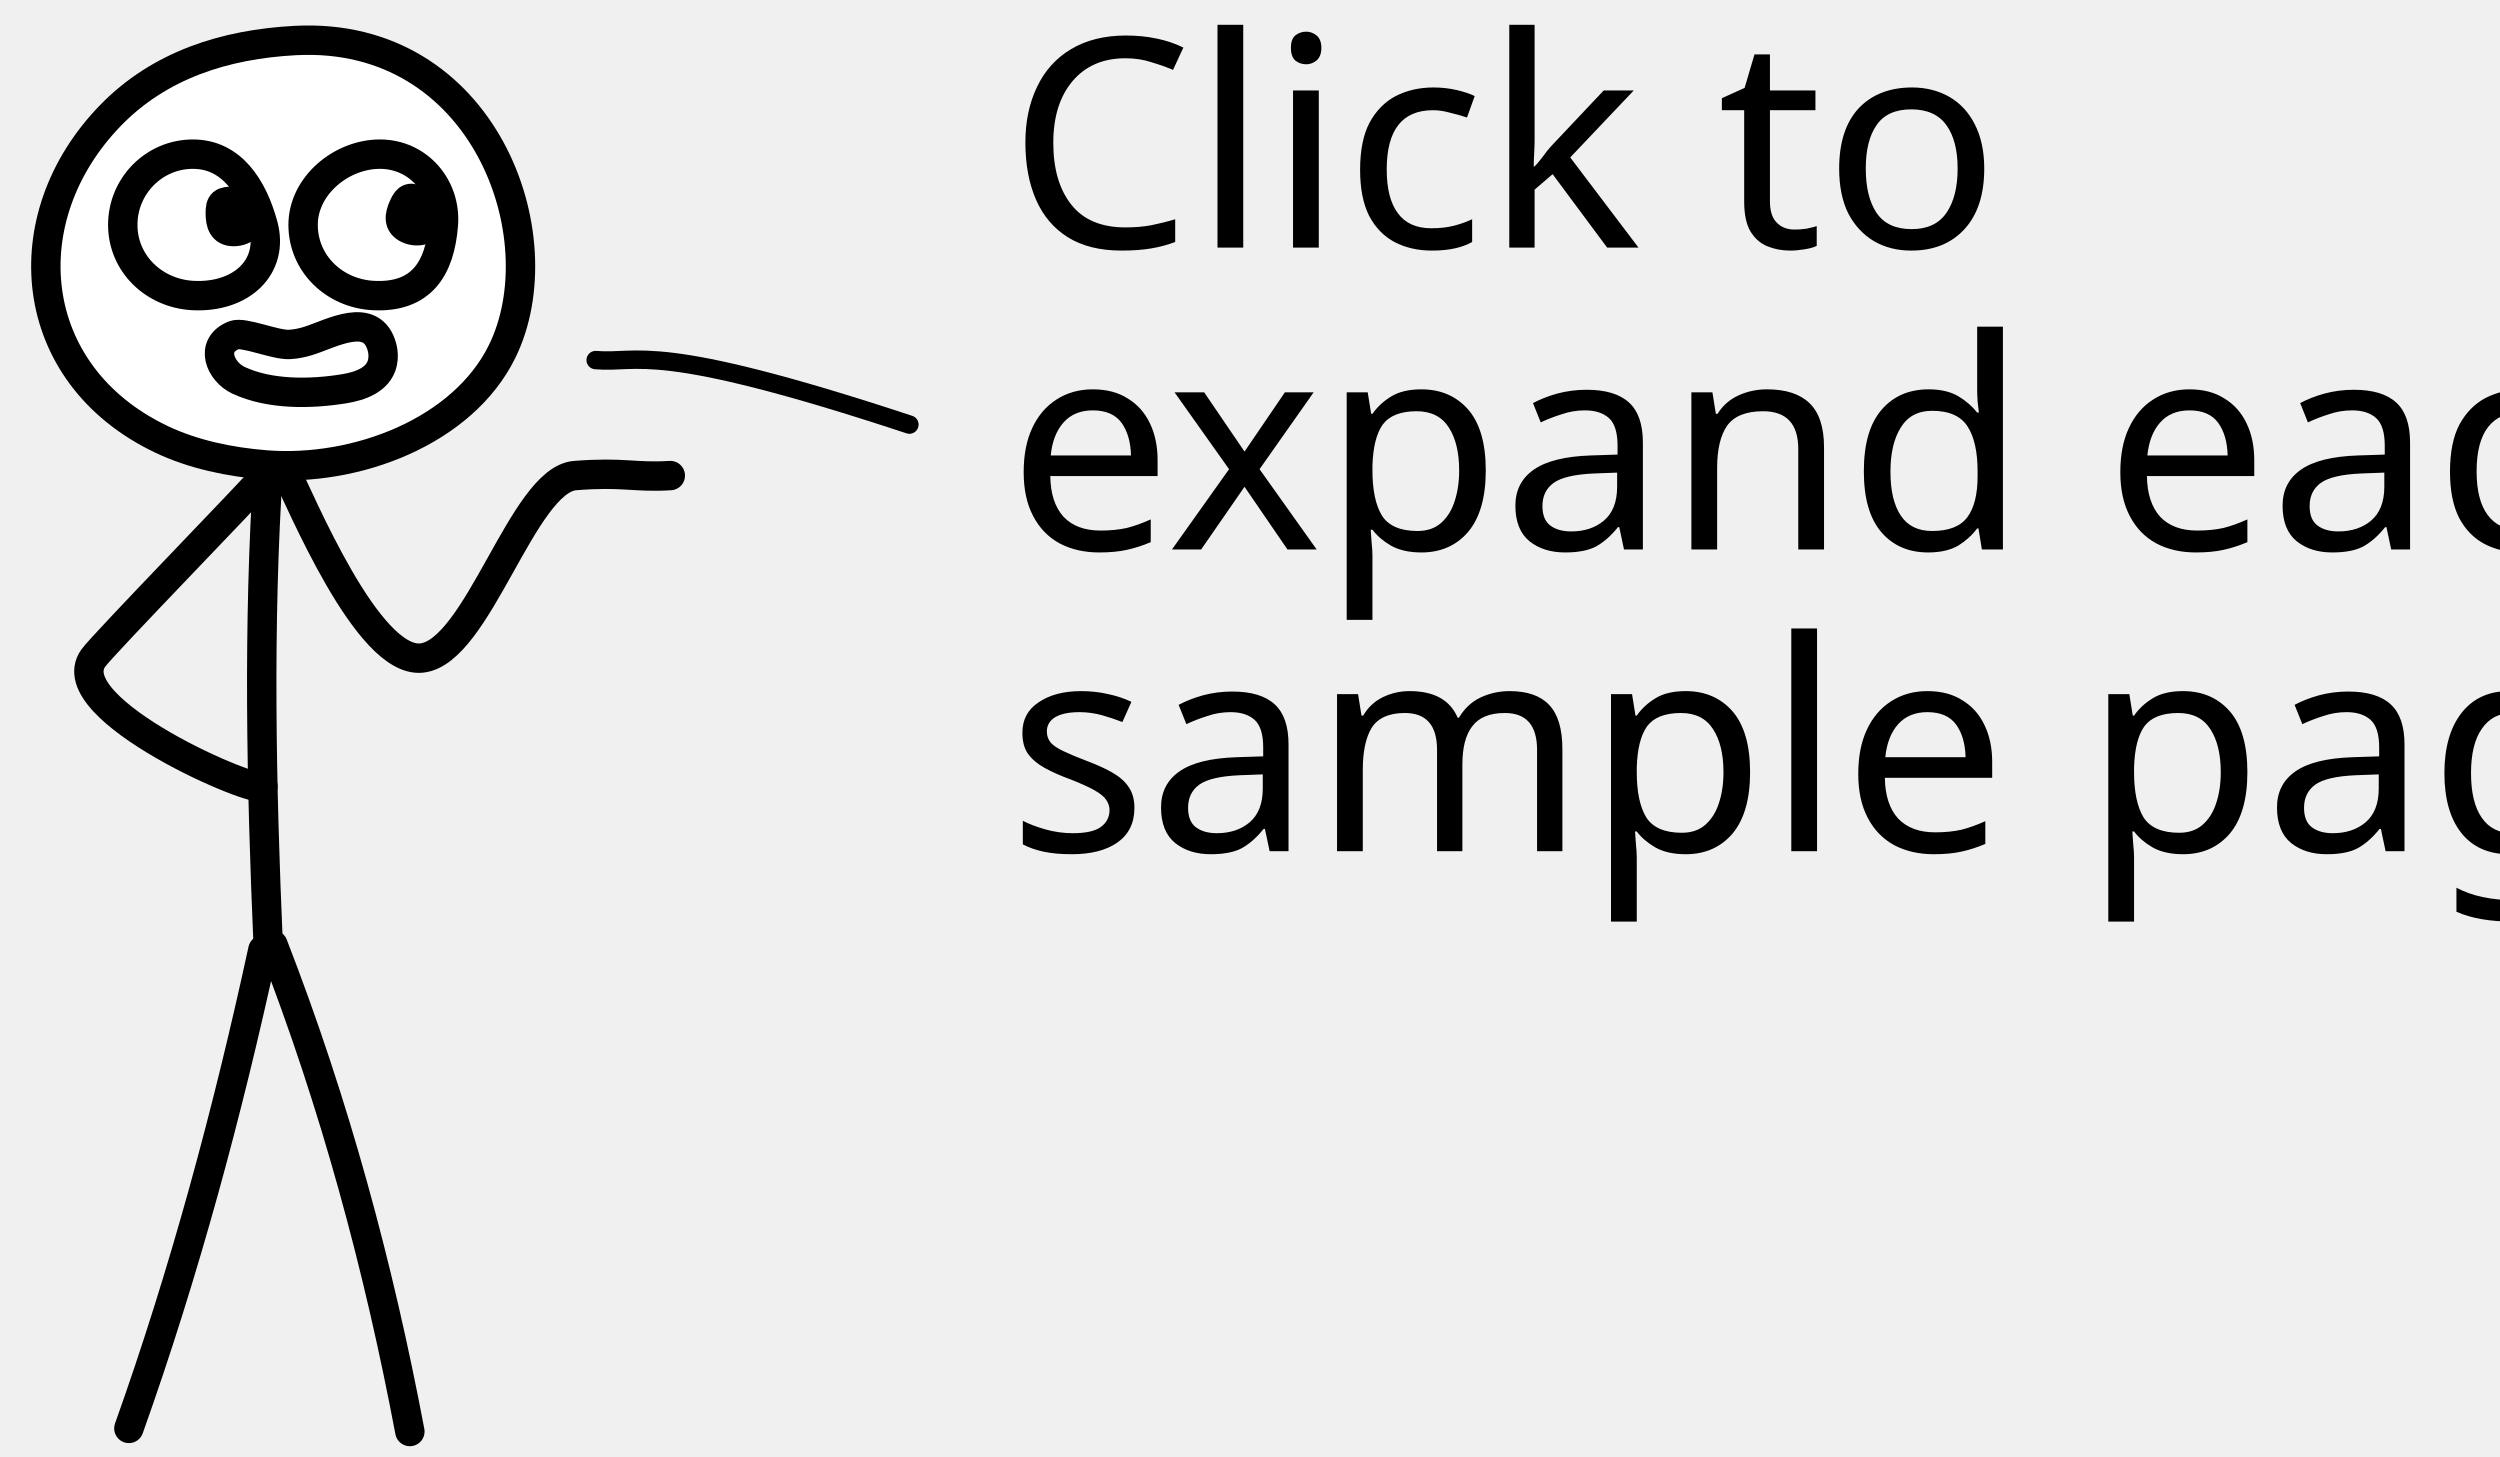
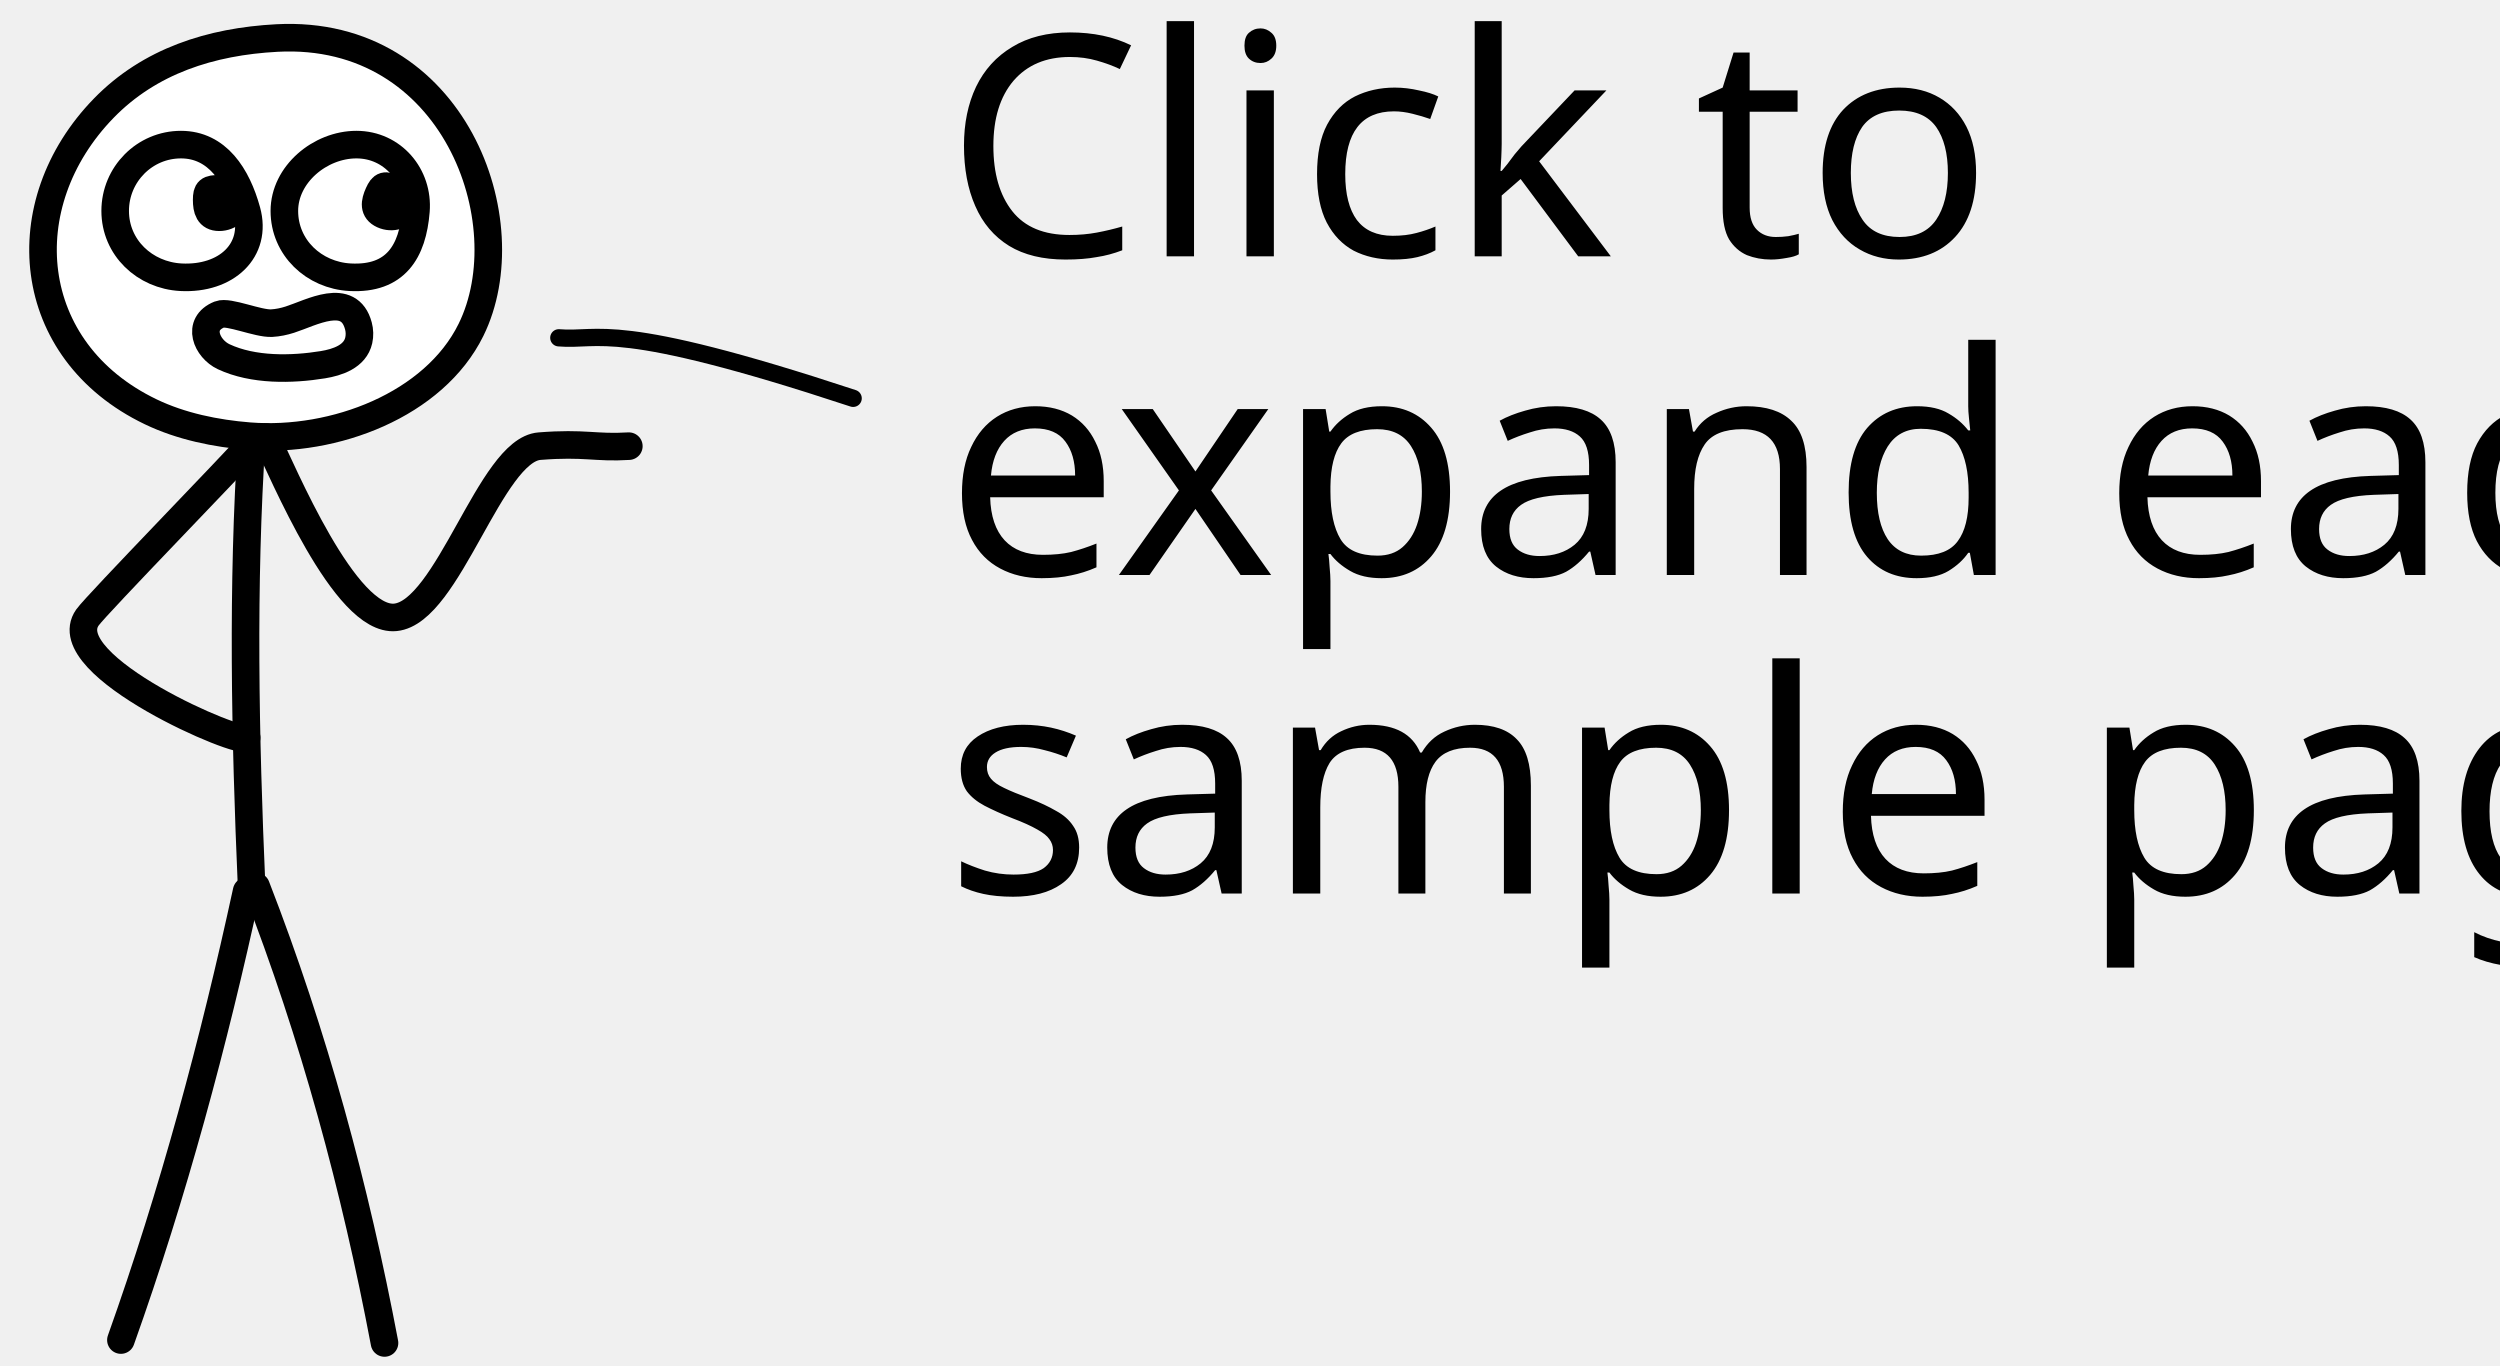
- <svg xmlns="http://www.w3.org/2000/svg" width="100%" height="100%" viewBox="0 0 91 53" version="1.1" xml:space="preserve" style="fill-rule:evenodd;clip-rule:evenodd;stroke-linecap:round;stroke-linejoin:round;stroke-miterlimit:1.5;">
-   <rect id="stickman-gesturing-to-side" x="0.669" y="0" width="90" height="53" style="fill:none;" />
+ <svg xmlns="http://www.w3.org/2000/svg" width="100%" height="100%" viewBox="0 0 97 53" version="1.1" xml:space="preserve" style="fill-rule:evenodd;clip-rule:evenodd;stroke-linecap:round;stroke-linejoin:round;stroke-miterlimit:1.5;">
+   <rect id="stickman-gesturing-to-side" x="0.669" y="0" width="96" height="53" style="fill:none;" />
  <path d="M10.747,1.475C8.177,1.611 5.805,2.371 4.029,4.195C0.404,7.918 0.912,13.609 5.852,15.98C7.025,16.543 8.374,16.821 9.679,16.924C12.962,17.182 16.841,15.711 18.275,12.798C20.33,8.626 17.622,1.113 10.747,1.475Z" style="fill:white;stroke:black;stroke-width:1.07px;" />
  <path d="M9.772,16.953C9.387,22.727 9.512,28.612 9.762,34.393" style="fill:none;stroke:black;stroke-width:1.07px;" />
  <path d="M9.569,34.575C8.304,40.414 6.718,46.312 4.691,51.994" style="fill:none;stroke:black;stroke-width:1.07px;" />
  <path d="M9.938,34.393C12.188,40.189 13.78,46.091 14.919,52.107" style="fill:none;stroke:black;stroke-width:1.07px;" />
  <path d="M9.772,17.181C9.159,17.902 3.746,23.458 3.393,23.958C2.073,25.829 9.475,28.995 9.569,28.62" style="fill:none;stroke:black;stroke-width:1.07px;" />
  <path d="M10.308,16.953C10.978,18.298 13.381,24.15 15.343,23.953C17.392,23.748 19.027,17.46 20.932,17.311C22.705,17.171 23.089,17.392 24.399,17.311" style="fill:none;stroke:black;stroke-width:1.07px;" />
  <path d="M7.021,5.611C8.43,5.611 9.198,6.815 9.574,8.184C9.995,9.714 8.785,10.849 7.021,10.757C5.614,10.683 4.469,9.604 4.469,8.184C4.469,6.764 5.613,5.611 7.021,5.611Z" style="fill:white;stroke:black;stroke-width:1.07px;" />
  <path d="M8.505,7.326C8.907,7.326 9.234,7.383 9.234,7.755C9.234,8.127 8.907,8.429 8.505,8.429C8.102,8.429 8.019,8.127 8.019,7.755C8.019,7.383 8.102,7.326 8.505,7.326Z" style="stroke:black;stroke-width:1.07px;" />
  <path d="M13.829,5.611C15.238,5.611 16.248,6.815 16.138,8.184C16.012,9.766 15.349,10.849 13.586,10.757C12.179,10.683 11.033,9.604 11.033,8.184C11.033,6.764 12.42,5.611 13.829,5.611Z" style="fill:white;stroke:black;stroke-width:1.07px;" />
  <path d="M15.306,7.325C15.673,7.492 15.947,7.68 15.794,8.019C15.642,8.358 15.22,8.496 14.854,8.329C14.487,8.161 14.535,7.851 14.688,7.512C14.84,7.174 14.94,7.157 15.306,7.325Z" style="stroke:black;stroke-width:1.07px;" />
  <path d="M8.516,12.201C8.867,12.06 10.012,12.567 10.541,12.538C10.782,12.525 11.017,12.475 11.246,12.402C12.069,12.14 13.546,11.291 13.906,12.644C13.955,12.826 13.961,13.019 13.92,13.204C13.78,13.836 13.085,14.06 12.527,14.151C11.316,14.348 9.82,14.376 8.679,13.841C8.024,13.534 7.599,12.57 8.516,12.201Z" style="fill:none;stroke:black;stroke-width:1.07px;" />
  <g transform="matrix(1,0,0,1,-289,-830.453)">
-     <text x="325.669px" y="839.467px" style="font-family:'VTCLettererPro', 'VTC Letterer Pro';font-size:10.667px;">Click to</text>
-     <text x="325.669px" y="850.453px" style="font-family:'VTCLettererPro', 'VTC Letterer Pro';font-size:10.667px;">expand each</text>
-     <g transform="matrix(10.6667,0,0,10.6667,376.784,861.44)">
+     <text x="325.669px" y="840.4px" style="font-family:'VTCLettererPro', 'VTC Letterer Pro';font-size:12px;">Click to</text>
+     <text x="325.669px" y="852.76px" style="font-family:'VTCLettererPro', 'VTC Letterer Pro';font-size:12px;">expand each</text>
+     <g transform="matrix(12,0,0,12,383.173,865.12)">
        </g>
-     <text x="325.669px" y="861.44px" style="font-family:'VTCLettererPro', 'VTC Letterer Pro';font-size:10.667px;">sample page.</text>
+     <text x="325.669px" y="865.12px" style="font-family:'VTCLettererPro', 'VTC Letterer Pro';font-size:12px;">sample page.</text>
  </g>
  <path d="M21.682,13.107C23.284,13.246 23.768,12.373 33.102,15.455" style="fill:none;stroke:black;stroke-width:0.67px;" />
</svg>
